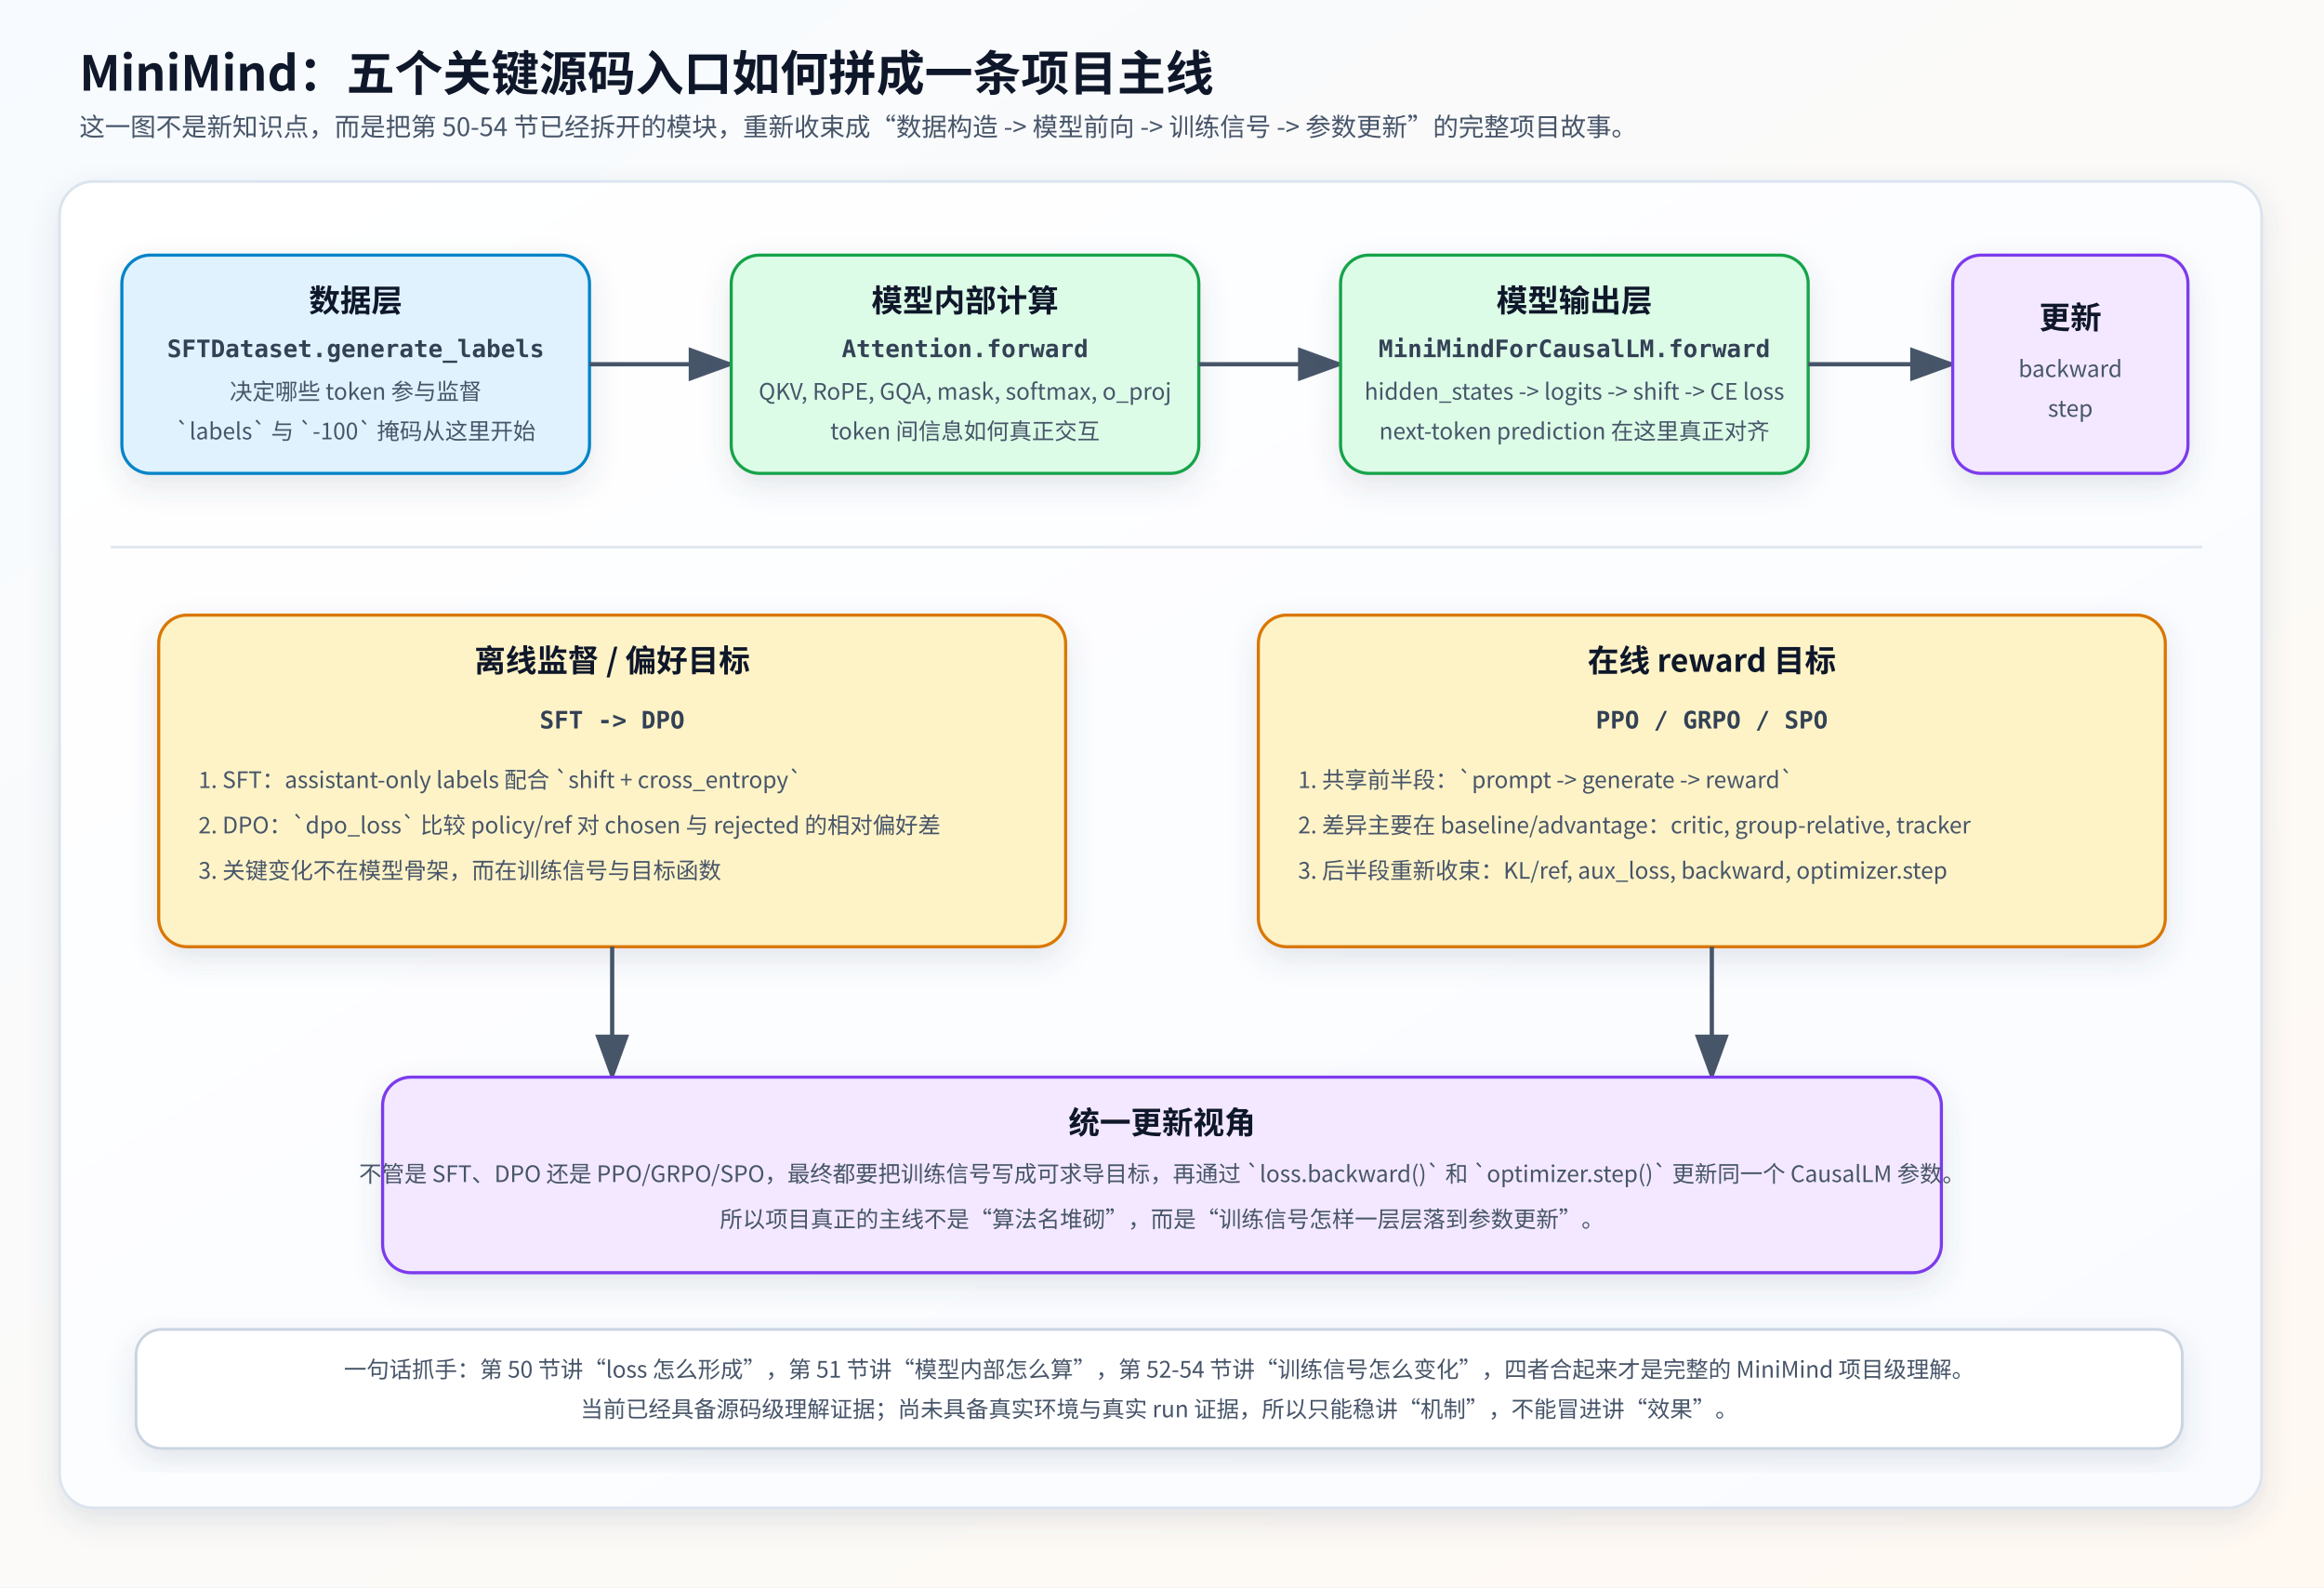
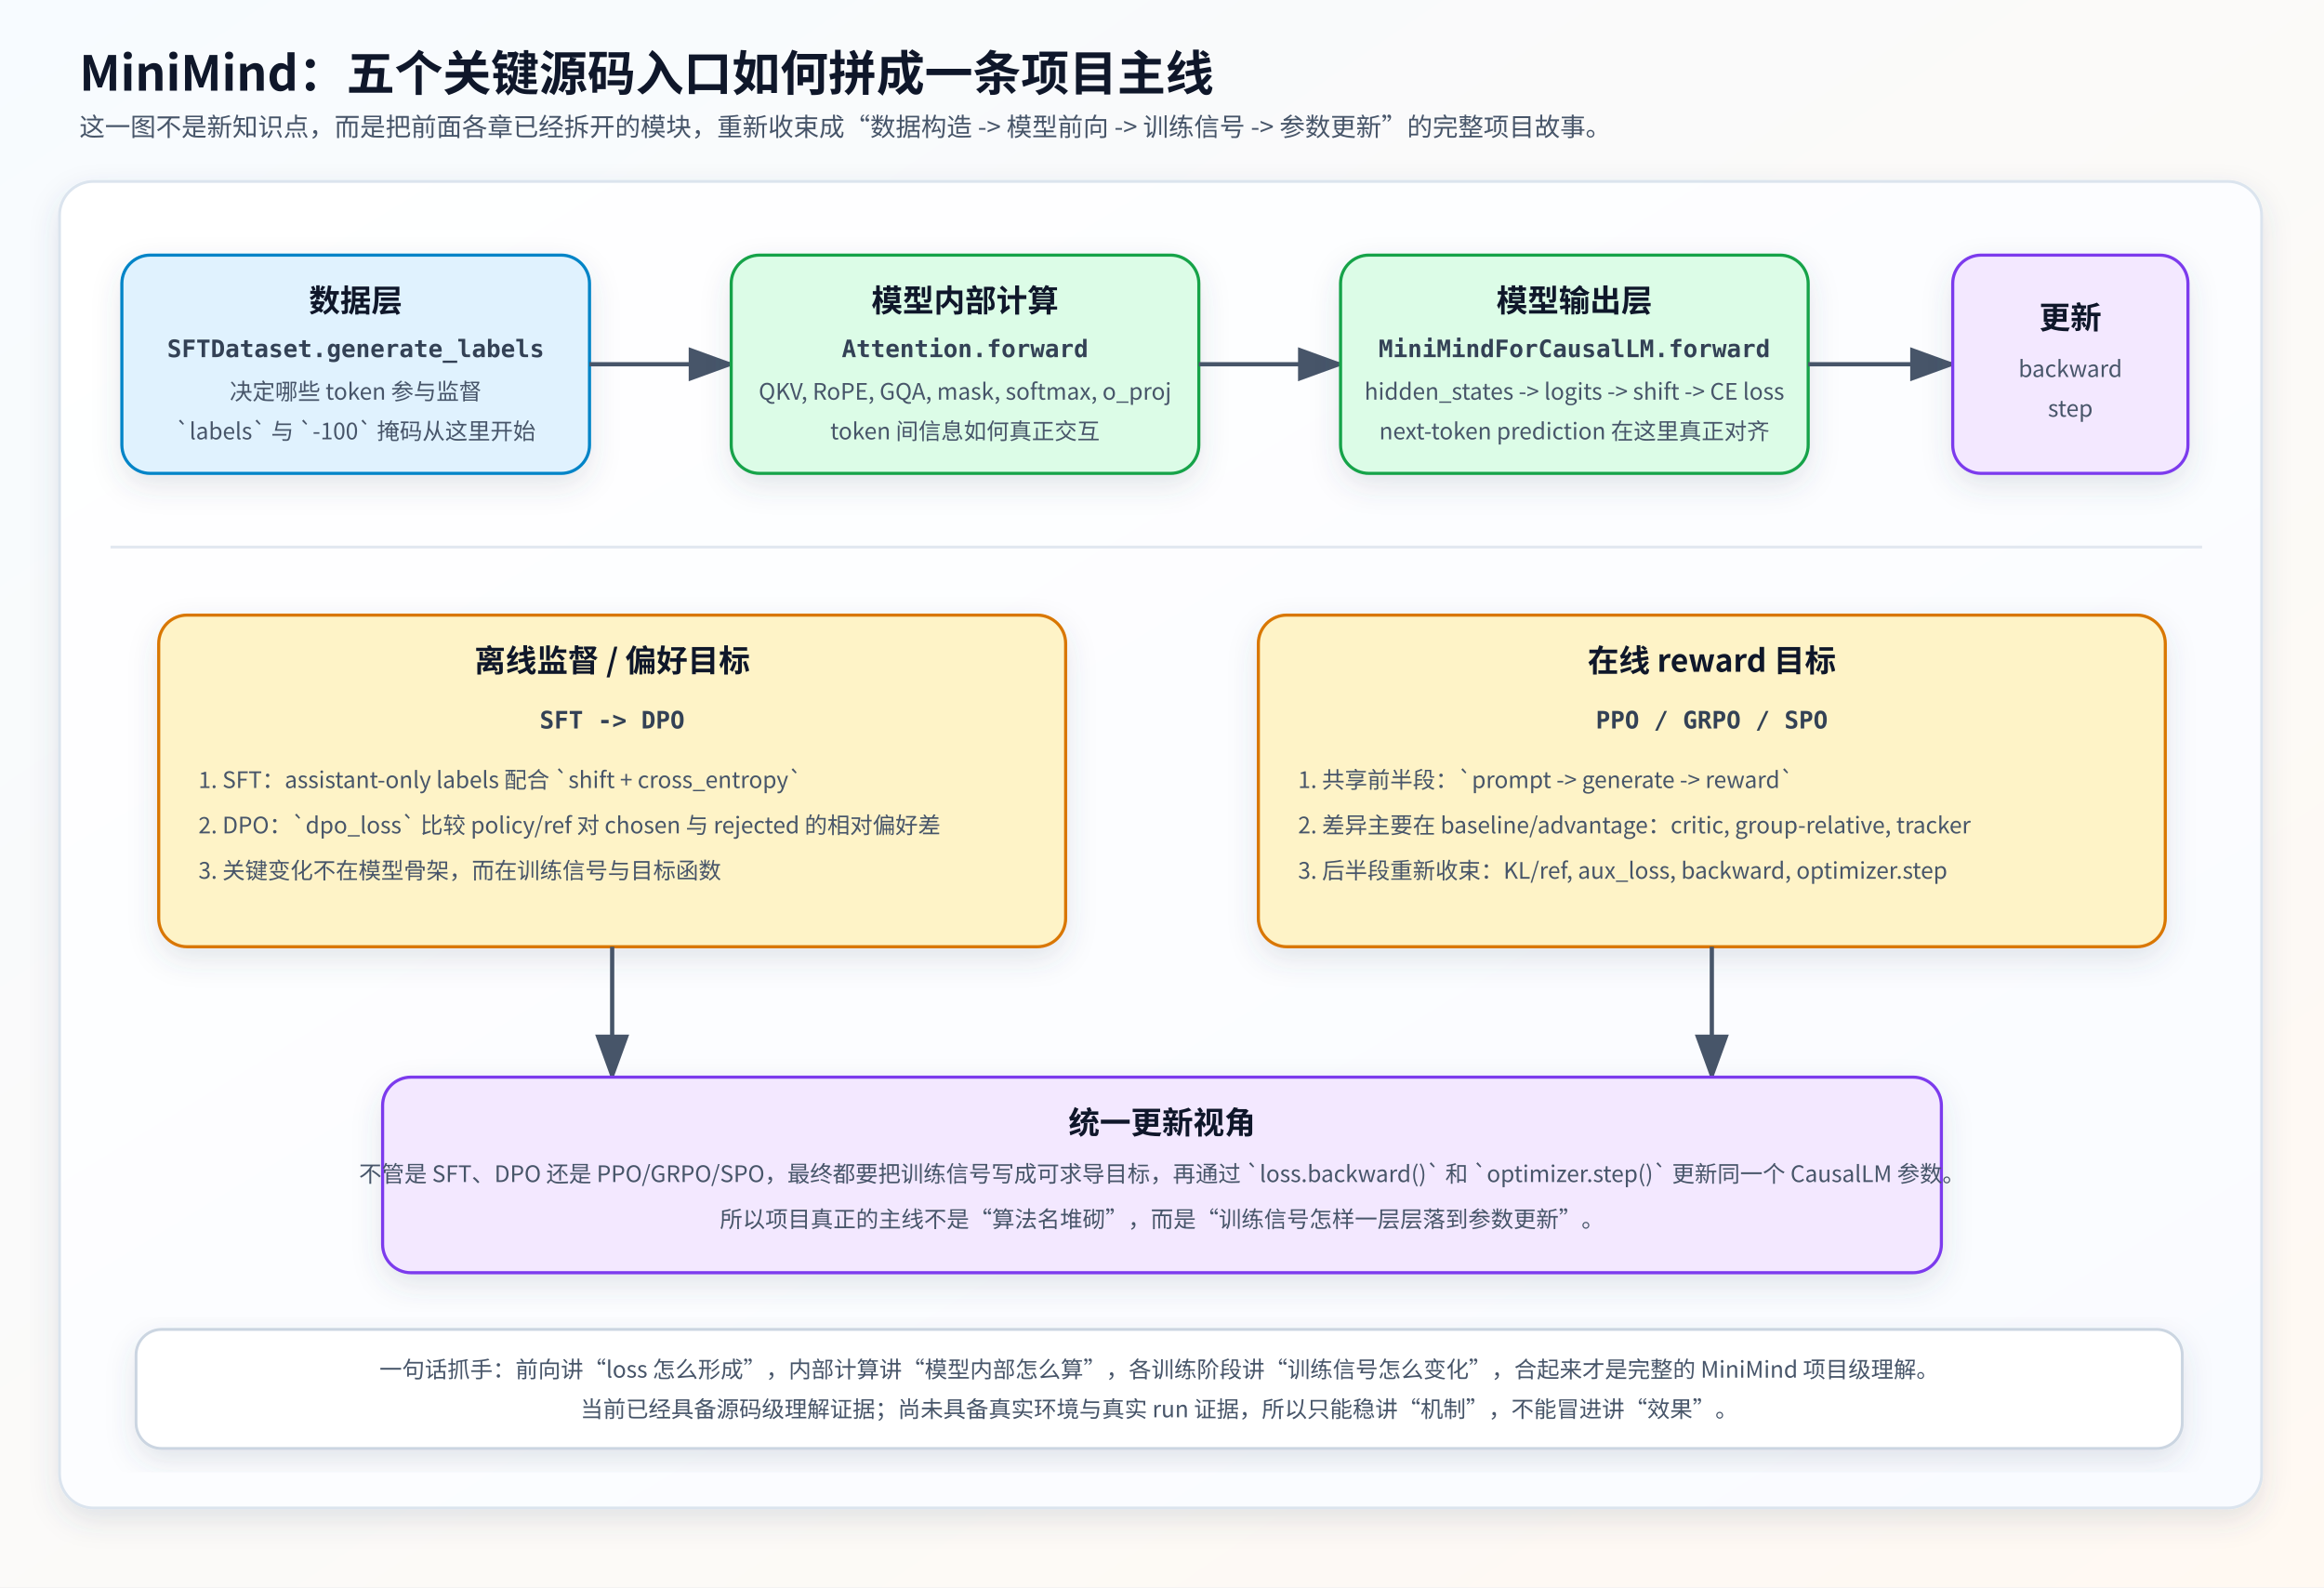
<svg xmlns="http://www.w3.org/2000/svg" width="1640" height="1120" viewBox="0 0 1640 1120" role="img" aria-labelledby="title desc">
  <defs>
    <linearGradient id="bg" x1="0" y1="0" x2="1" y2="1">
      <stop offset="0%" stop-color="#f7fbff" />
      <stop offset="100%" stop-color="#fff9f2" />
    </linearGradient>
    <linearGradient id="panel" x1="0" y1="0" x2="1" y2="1">
      <stop offset="0%" stop-color="#ffffff" />
      <stop offset="100%" stop-color="#f9fbff" />
    </linearGradient>
    <filter id="shadow" x="-20%" y="-20%" width="140%" height="140%">
      <feDropShadow dx="0" dy="8" stdDeviation="10" flood-color="#475569" flood-opacity="0.14" />
    </filter>
    <marker id="arrow" markerWidth="12" markerHeight="12" refX="10" refY="4" orient="auto">
      <path d="M0,0 L0,8 L11,4 z" fill="#475569" />
    </marker>
    <style>
      .title { font: 800 34px 'PingFang SC','Microsoft YaHei','Noto Sans CJK SC',sans-serif; fill: #0f172a; }
      .subtitle { font: 500 18px 'PingFang SC','Microsoft YaHei','Noto Sans CJK SC',sans-serif; fill: #475569; }
      .label { font: 700 22px 'PingFang SC','Microsoft YaHei','Noto Sans CJK SC',sans-serif; fill: #0f172a; }
      .small { font: 500 16px 'PingFang SC','Microsoft YaHei','Noto Sans CJK SC',sans-serif; fill: #475569; }
      .mono { font: 700 17px 'SFMono-Regular','Menlo','Consolas',monospace; fill: #334155; }
      .panel { fill: url(#panel); stroke: #dbe4ee; stroke-width: 2; rx: 24; filter: url(#shadow); }
      .data { fill: #e0f2fe; stroke: #0284c7; stroke-width: 2.2; rx: 20; filter: url(#shadow); }
      .model { fill: #dcfce7; stroke: #16a34a; stroke-width: 2.2; rx: 20; filter: url(#shadow); }
      .objective { fill: #fef3c7; stroke: #d97706; stroke-width: 2.2; rx: 20; filter: url(#shadow); }
      .update { fill: #f3e8ff; stroke: #7c3aed; stroke-width: 2.2; rx: 20; filter: url(#shadow); }
      .summary { fill: #ffffff; stroke: #cbd5e1; stroke-width: 2; rx: 18; filter: url(#shadow); }
      .arrow { stroke: #475569; stroke-width: 3; fill: none; marker-end: url(#arrow); }
      .divider { stroke: #e2e8f0; stroke-width: 2; }
    </style>
  </defs>
  <rect width="1640" height="1120" fill="url(#bg)" />
  <text x="56" y="64" class="title">MiniMind：五个关键源码入口如何拼成一条项目主线</text>
-   <text x="56" y="96" class="subtitle">这一图不是新知识点，而是把第 50-54 节已经拆开的模块，重新收束成“数据构造 -&gt; 模型前向 -&gt; 训练信号 -&gt; 参数更新”的完整项目故事。</text>
+   <text x="56" y="96" class="subtitle">这一图不是新知识点，而是把前面各章已经拆开的模块，重新收束成“数据构造 -&gt; 模型前向 -&gt; 训练信号 -&gt; 参数更新”的完整项目故事。</text>
  <rect x="42" y="128" width="1554" height="936" class="panel" />
  <rect x="86" y="180" width="330" height="154" class="data" />
  <text x="251" y="220" text-anchor="middle" class="label">数据层</text>
  <text x="251" y="252" text-anchor="middle" class="mono">SFTDataset.generate_labels</text>
  <text x="251" y="282" text-anchor="middle" class="small">决定哪些 token 参与监督</text>
  <text x="251" y="310" text-anchor="middle" class="small">`labels` 与 `-100` 掩码从这里开始</text>
  <path d="M416 257 L516 257" class="arrow" />
  <rect x="516" y="180" width="330" height="154" class="model" />
  <text x="681" y="220" text-anchor="middle" class="label">模型内部计算</text>
  <text x="681" y="252" text-anchor="middle" class="mono">Attention.forward</text>
  <text x="681" y="282" text-anchor="middle" class="small">QKV, RoPE, GQA, mask, softmax, o_proj</text>
  <text x="681" y="310" text-anchor="middle" class="small">token 间信息如何真正交互</text>
  <path d="M846 257 L946 257" class="arrow" />
  <rect x="946" y="180" width="330" height="154" class="model" />
  <text x="1111" y="220" text-anchor="middle" class="label">模型输出层</text>
  <text x="1111" y="252" text-anchor="middle" class="mono">MiniMindForCausalLM.forward</text>
  <text x="1111" y="282" text-anchor="middle" class="small">hidden_states -&gt; logits -&gt; shift -&gt; CE loss</text>
  <text x="1111" y="310" text-anchor="middle" class="small">next-token prediction 在这里真正对齐</text>
  <path d="M1276 257 L1378 257" class="arrow" />
  <rect x="1378" y="180" width="166" height="154" class="update" />
  <text x="1461" y="232" text-anchor="middle" class="label">更新</text>
  <text x="1461" y="266" text-anchor="middle" class="small">backward</text>
  <text x="1461" y="294" text-anchor="middle" class="small">step</text>
  <line x1="78" y1="386" x2="1554" y2="386" class="divider" />
  <rect x="112" y="434" width="640" height="234" class="objective" />
  <text x="432" y="474" text-anchor="middle" class="label">离线监督 / 偏好目标</text>
  <text x="432" y="514" text-anchor="middle" class="mono">SFT -&gt; DPO</text>
  <text x="140" y="556" class="small">1. SFT：assistant-only labels 配合 `shift + cross_entropy`</text>
  <text x="140" y="588" class="small">2. DPO：`dpo_loss` 比较 policy/ref 对 chosen 与 rejected 的相对偏好差</text>
  <text x="140" y="620" class="small">3. 关键变化不在模型骨架，而在训练信号与目标函数</text>
  <rect x="888" y="434" width="640" height="234" class="objective" />
  <text x="1208" y="474" text-anchor="middle" class="label">在线 reward 目标</text>
  <text x="1208" y="514" text-anchor="middle" class="mono">PPO / GRPO / SPO</text>
  <text x="916" y="556" class="small">1. 共享前半段：`prompt -&gt; generate -&gt; reward`</text>
  <text x="916" y="588" class="small">2. 差异主要在 baseline/advantage：critic, group-relative, tracker</text>
  <text x="916" y="620" class="small">3. 后半段重新收束：KL/ref, aux_loss, backward, optimizer.step</text>
  <path d="M432 668 L432 760" class="arrow" />
  <path d="M1208 668 L1208 760" class="arrow" />
  <rect x="270" y="760" width="1100" height="138" class="update" />
  <text x="820" y="800" text-anchor="middle" class="label">统一更新视角</text>
  <text x="820" y="834" text-anchor="middle" class="small">不管是 SFT、DPO 还是 PPO/GRPO/SPO，最终都要把训练信号写成可求导目标，再通过 `loss.backward()` 和 `optimizer.step()` 更新同一个 CausalLM 参数。</text>
  <text x="820" y="866" text-anchor="middle" class="small">所以项目真正的主线不是“算法名堆砌”，而是“训练信号怎样一层层落到参数更新”。</text>
  <rect x="96" y="938" width="1444" height="84" class="summary" />
-   <text x="818" y="972" text-anchor="middle" class="small">一句话抓手：第 50 节讲“loss 怎么形成”，第 51 节讲“模型内部怎么算”，第 52-54 节讲“训练信号怎么变化”，四者合起来才是完整的 MiniMind 项目级理解。</text>
+   <text x="818" y="972" text-anchor="middle" class="small">一句话抓手：前向讲“loss 怎么形成”，内部计算讲“模型内部怎么算”，各训练阶段讲“训练信号怎么变化”，合起来才是完整的 MiniMind 项目级理解。</text>
  <text x="818" y="1000" text-anchor="middle" class="small">当前已经具备源码级理解证据；尚未具备真实环境与真实 run 证据，所以只能稳讲“机制”，不能冒进讲“效果”。</text>
</svg>
